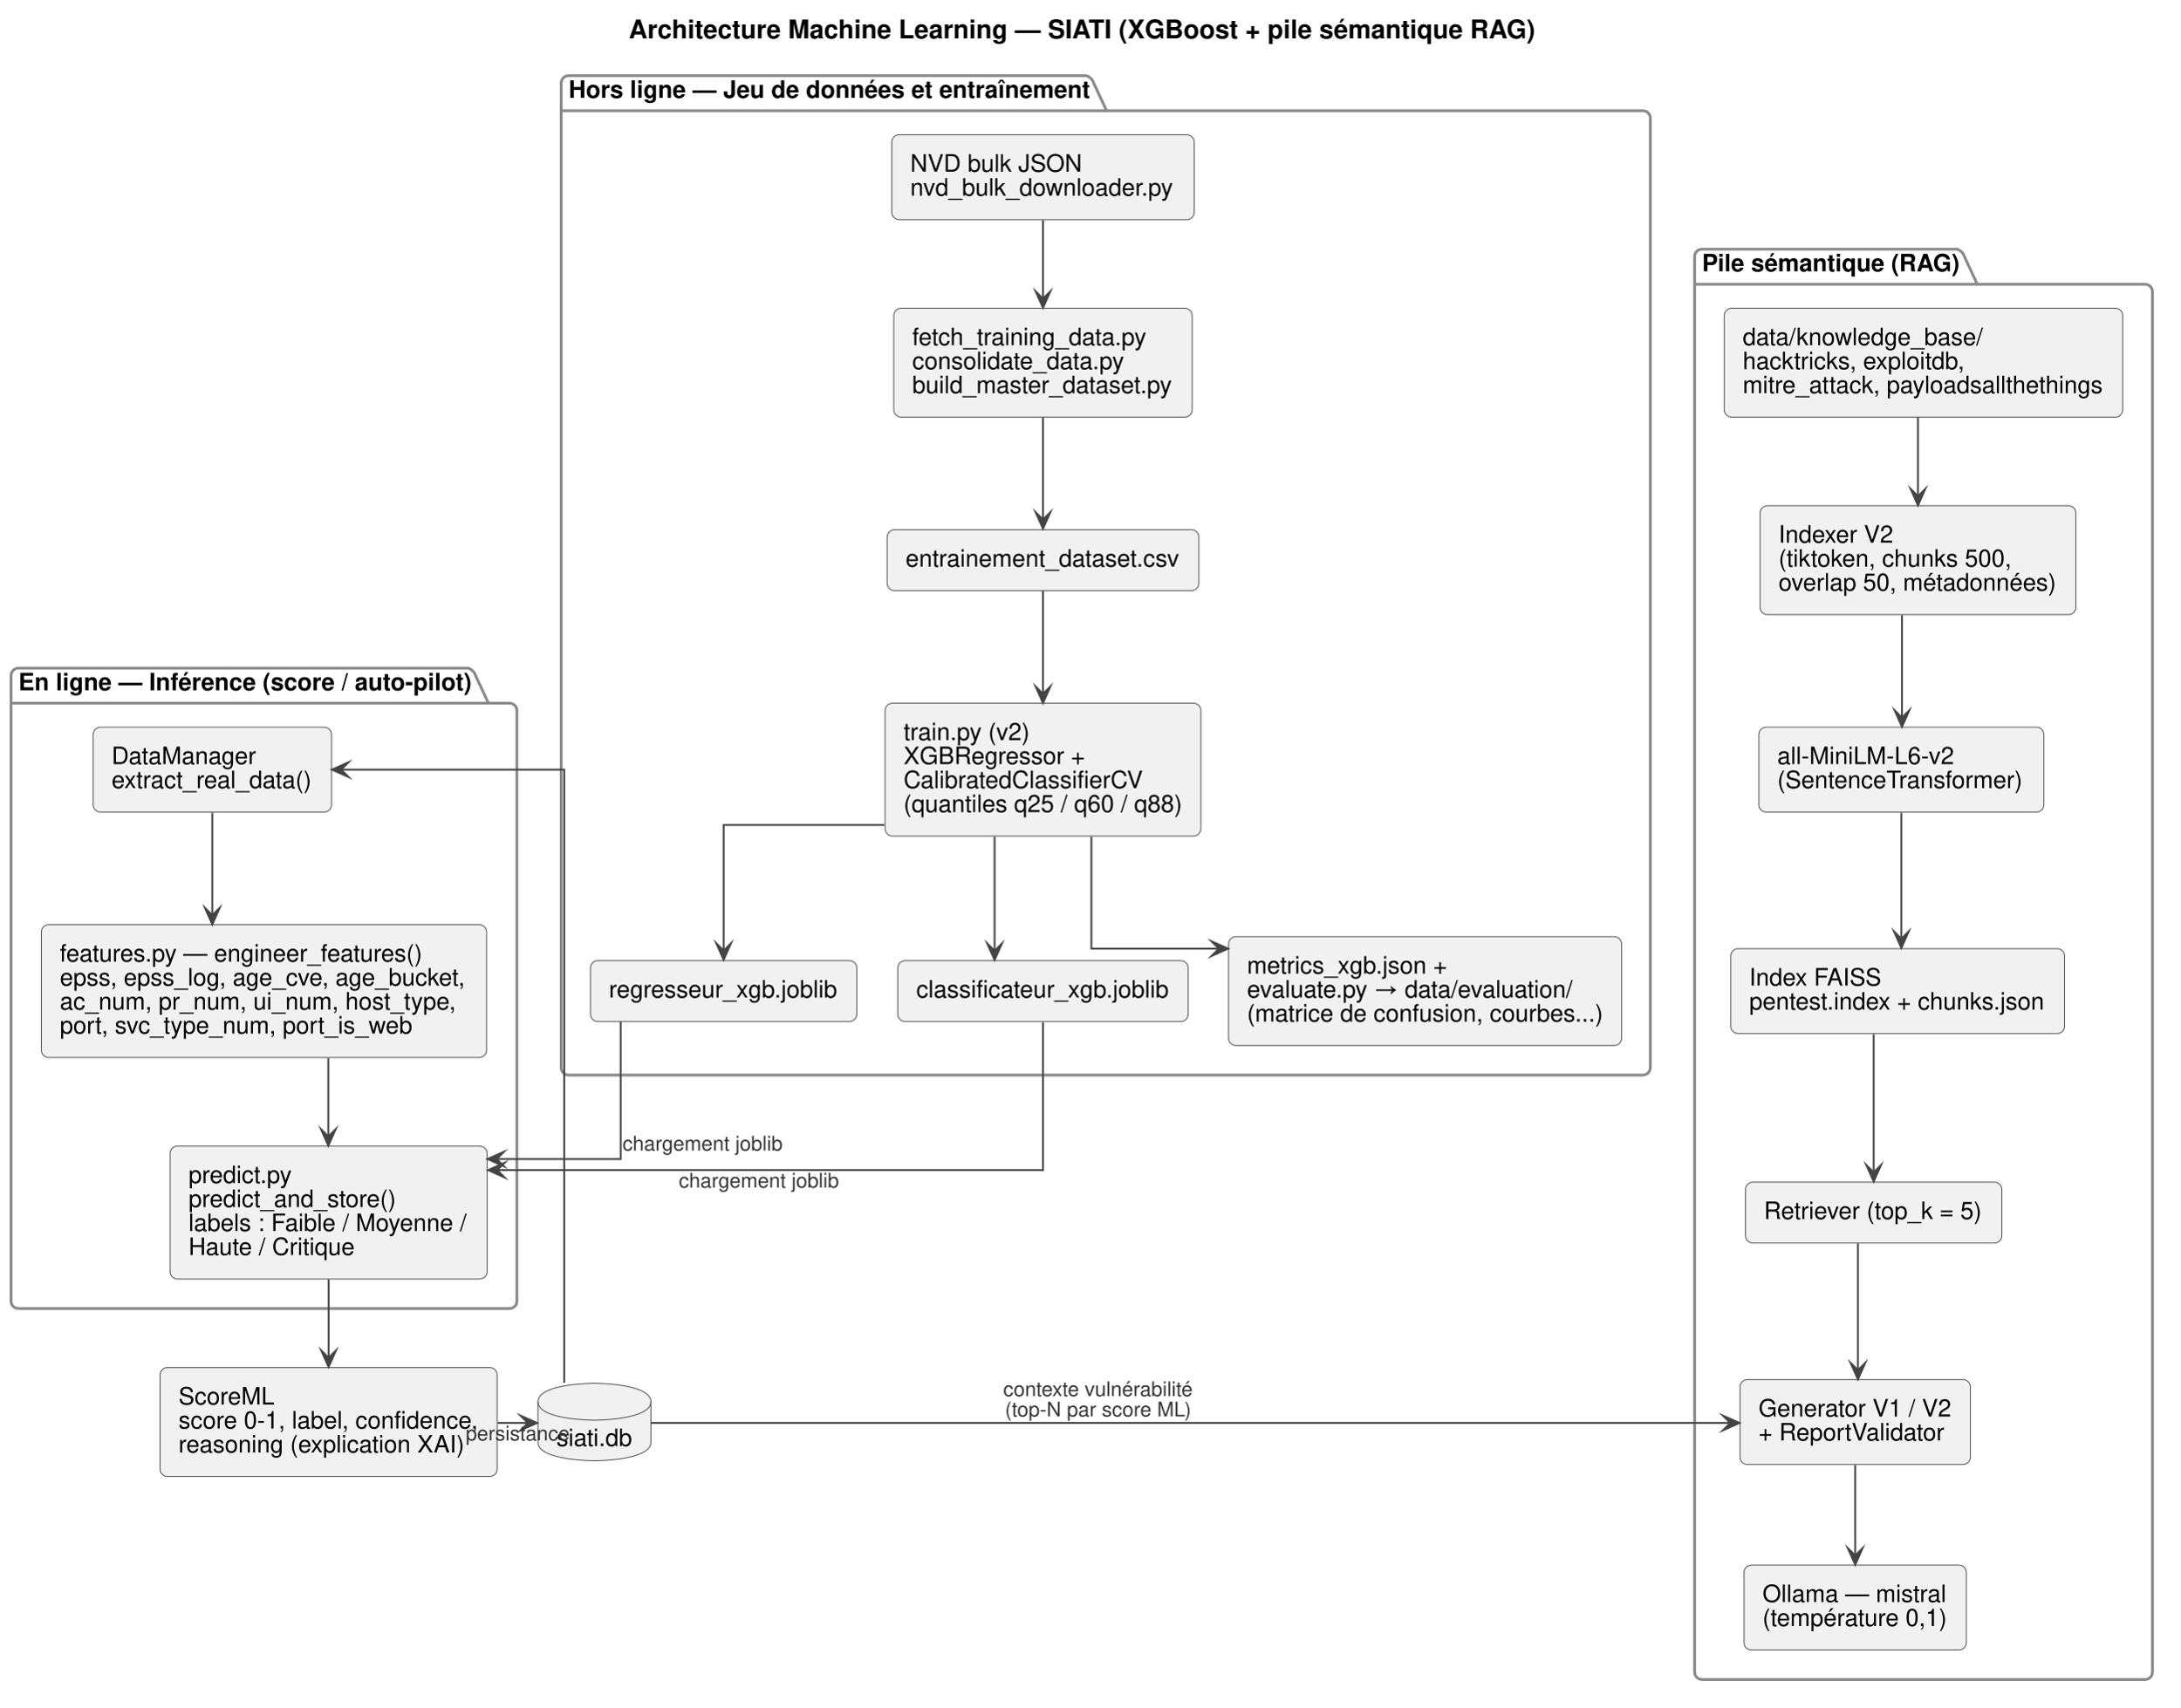
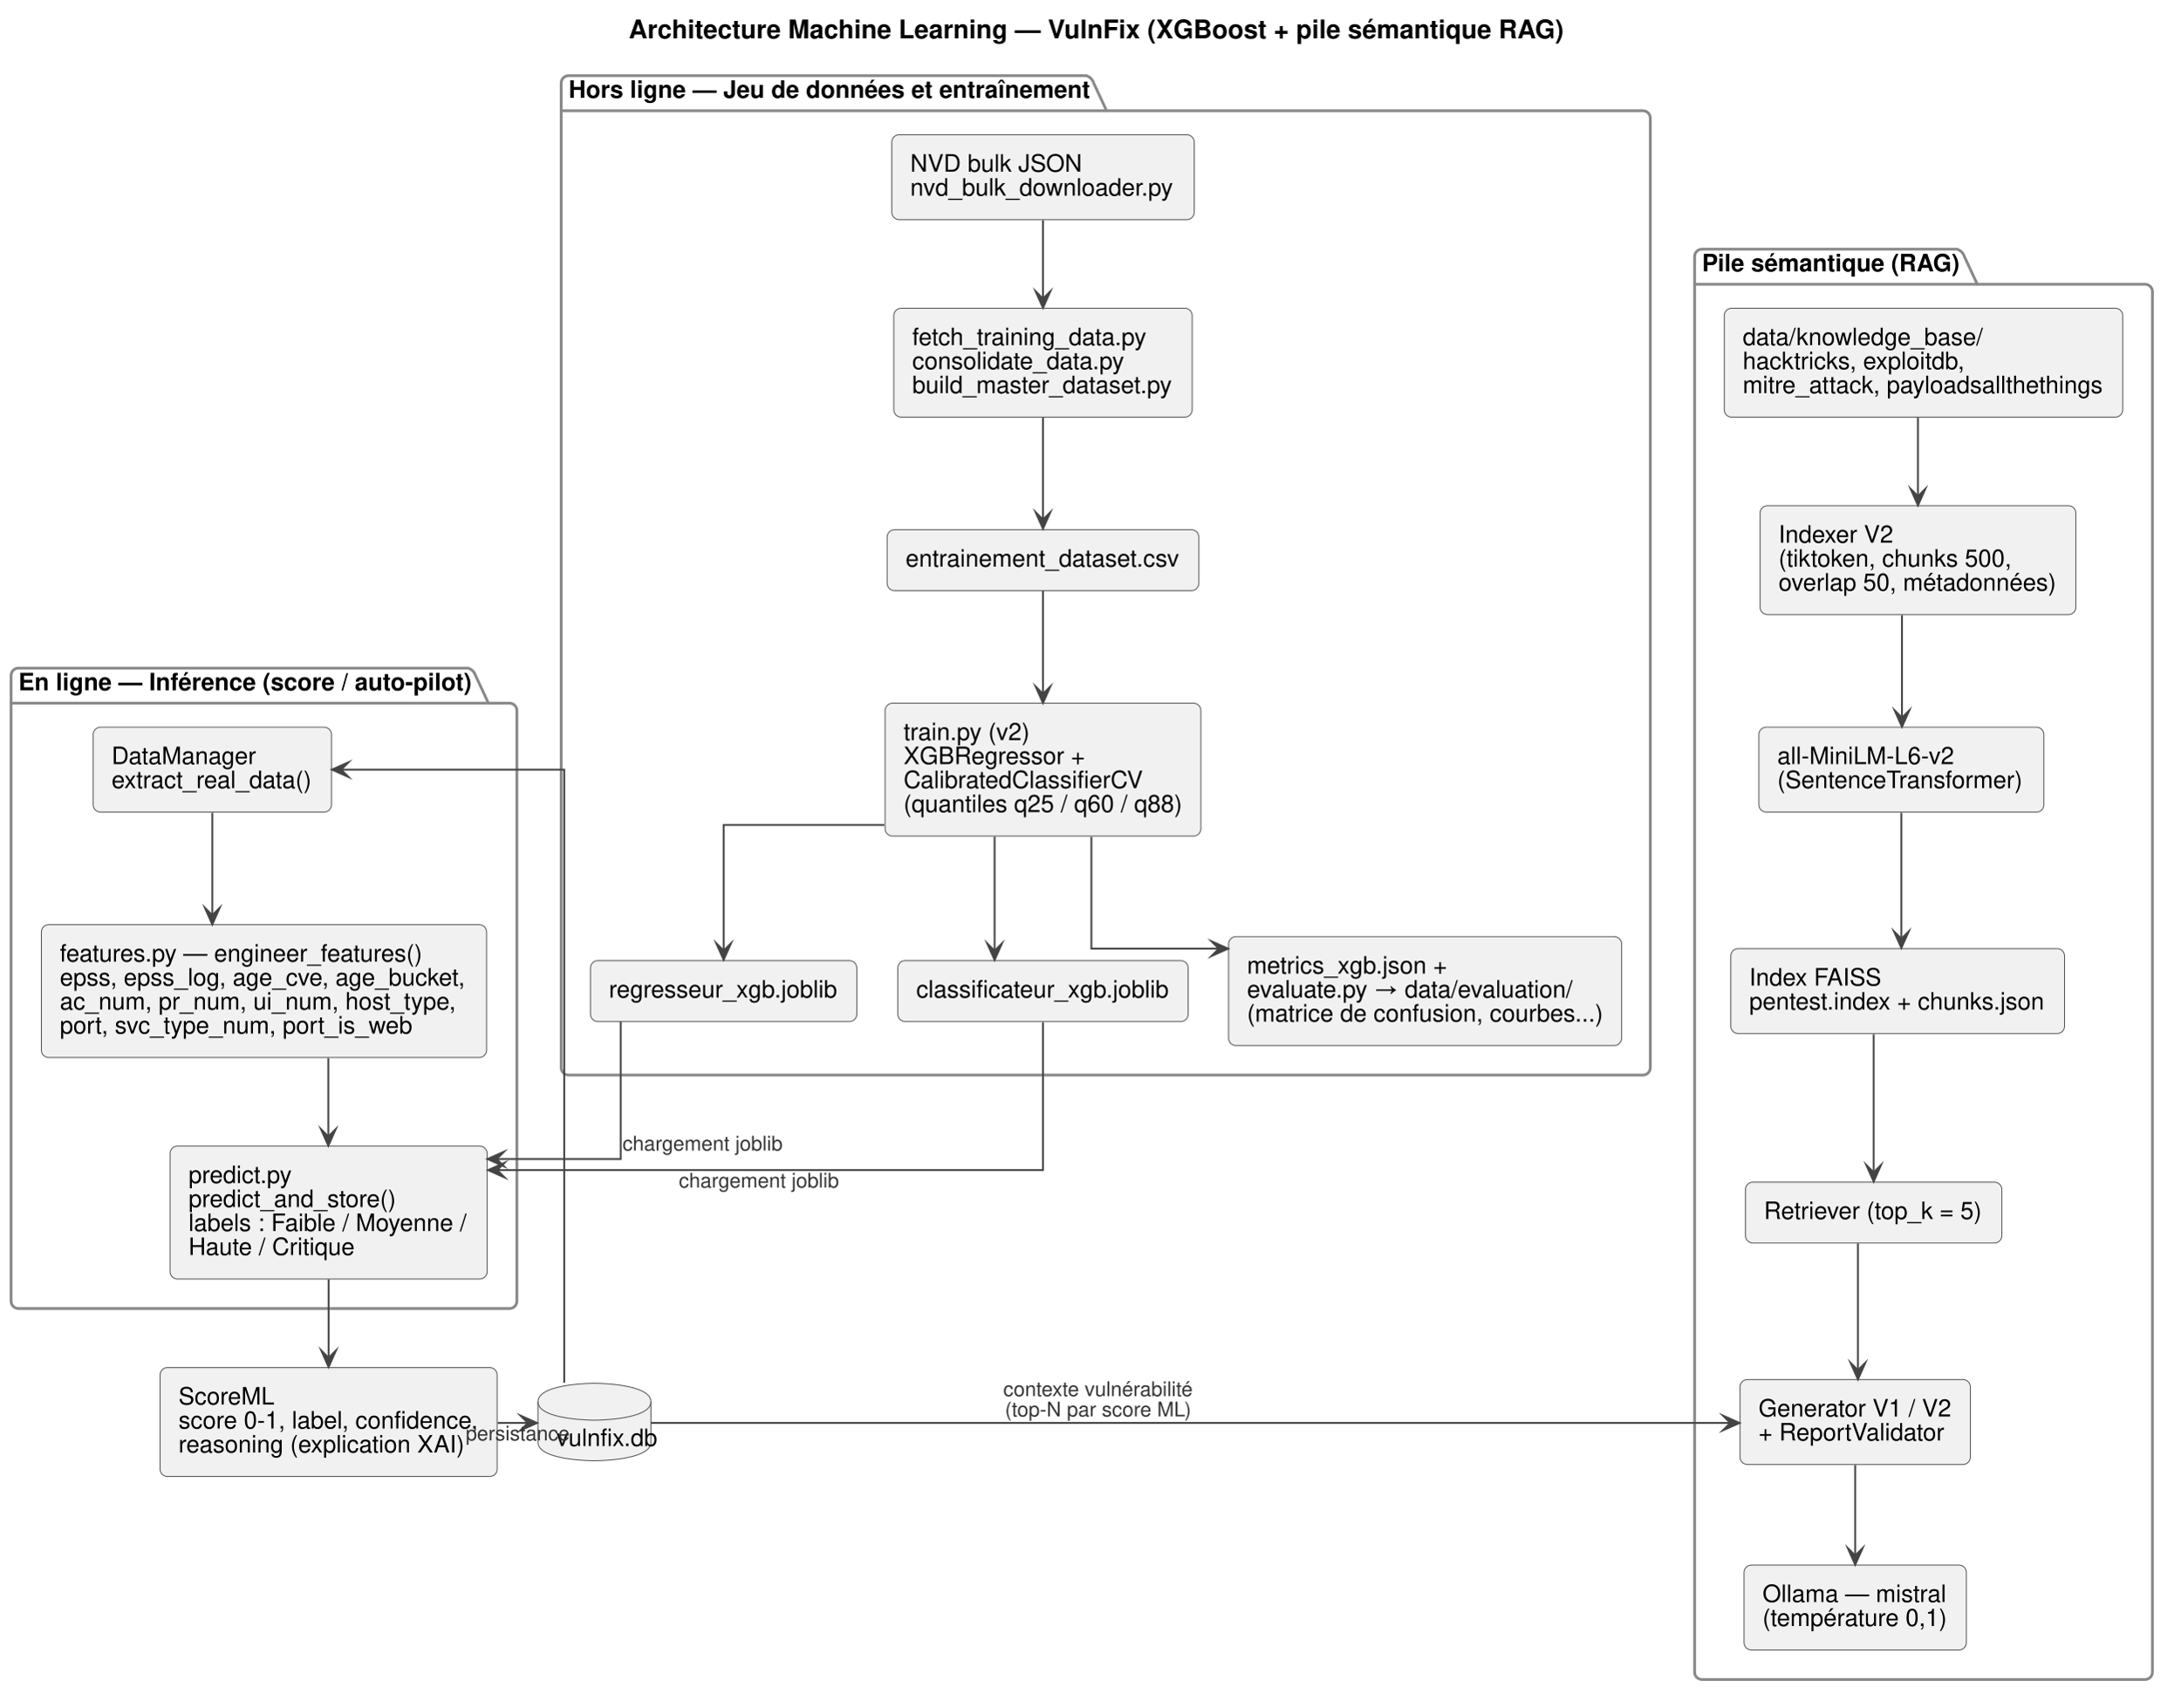
<svg xmlns="http://www.w3.org/2000/svg" contentStyleType="text/css" data-diagram-type="DESCRIPTION" height="925px" preserveAspectRatio="none" style="width:1181px;height:925px;background:#FFFFFF;" version="1.1" viewBox="0 0 1181 925" width="1181px" zoomAndPan="magnify">
  <defs />
  <g>
    <g class="title" data-source-line="1">
-       <text fill="#000000" font-family="Helvetica" font-size="14" font-weight="700" lengthAdjust="spacing" textLength="492.803" x="340.599" y="20.78">Architecture Machine Learning — SIATI (XGBoost + pile sémantique RAG)</text>
+       <text fill="#000000" font-family="Helvetica" font-size="14" font-weight="700" lengthAdjust="spacing" textLength="492.803" x="340.599" y="20.78">Architecture Machine Learning — VulnFix (XGBoost + pile sémantique RAG)</text>
    </g>
    <g class="cluster" data-qualified-name="Hors ligne . Jeu de donn.es et entra.nement" data-source-line="4" id="ent0001">
      <path d="M308,41 L588.452,41 A6,6 0 0 1 592.452,45 L599.452,60 L890,60 A4,4 0 0 1 894,64 L894,578.5 A4,4 0 0 1 890,582.5 L308,582.5 A4,4 0 0 1 304,578.5 L304,45 A4,4 0 0 1 308,41" fill="none" style="stroke:#888888;stroke-width:1.5;" />
      <line style="stroke:#888888;stroke-width:1.5;" x1="304" x2="599.452" y1="60" y2="60" />
      <text fill="#000000" font-family="Helvetica" font-size="13" font-weight="700" lengthAdjust="spacing" textLength="282.452" x="308" y="53.01">Hors ligne — Jeu de données et entraînement</text>
    </g>
    <g class="cluster" data-qualified-name="En ligne . Inf.rence .score . auto-pilot." data-source-line="14" id="ent0009">
      <path d="M10,362 L253.584,362 A6,6 0 0 1 257.584,366 L264.584,381 L276,381 A4,4 0 0 1 280,385 L280,705 A4,4 0 0 1 276,709 L10,709 A4,4 0 0 1 6,705 L6,366 A4,4 0 0 1 10,362" fill="none" style="stroke:#888888;stroke-width:1.5;" />
      <line style="stroke:#888888;stroke-width:1.5;" x1="6" x2="264.584" y1="381" y2="381" />
      <text fill="#000000" font-family="Helvetica" font-size="13" font-weight="700" lengthAdjust="spacing" textLength="245.584" x="10" y="374.01">En ligne — Inférence (score / auto-pilot)</text>
    </g>
    <g class="cluster" data-qualified-name="Pile s.mantique .RAG." data-source-line="23" id="ent0015">
      <path d="M922,135 L1060.137,135 A6,6 0 0 1 1064.137,139 L1071.137,154 L1162,154 A4,4 0 0 1 1166,158 L1166,906 A4,4 0 0 1 1162,910 L922,910 A4,4 0 0 1 918,906 L918,139 A4,4 0 0 1 922,135" fill="none" style="stroke:#888888;stroke-width:1.5;" />
      <line style="stroke:#888888;stroke-width:1.5;" x1="918" x2="1071.137" y1="154" y2="154" />
      <text fill="#000000" font-family="Helvetica" font-size="13" font-weight="700" lengthAdjust="spacing" textLength="140.137" x="922" y="147.01">Pile sémantique (RAG)</text>
    </g>
    <g class="entity" data-qualified-name="Hors ligne . Jeu de donn.es et entra.nement.BULK" data-source-line="5" id="ent0002">
      <rect fill="#F1F1F1" height="46" rx="4" ry="4" style="stroke:#555555;stroke-width:0.5;" width="163.825" x="483.09" y="73" />
      <text fill="#000000" font-family="Helvetica" font-size="13" lengthAdjust="spacing" textLength="93.19" x="493.09" y="93.01">NVD bulk JSON</text>
      <text fill="#000000" font-family="Helvetica" font-size="13" lengthAdjust="spacing" textLength="143.825" x="493.09" y="106.01">nvd_bulk_downloader.py</text>
    </g>
    <g class="entity" data-qualified-name="Hors ligne . Jeu de donn.es et entra.nement.FETCH" data-source-line="6" id="ent0003">
      <rect fill="#F1F1F1" height="59" rx="4" ry="4" style="stroke:#555555;stroke-width:0.5;" width="161.642" x="484.18" y="167" />
      <text fill="#000000" font-family="Helvetica" font-size="13" lengthAdjust="spacing" textLength="127.924" x="494.18" y="187.01">fetch_training_data.py</text>
      <text fill="#000000" font-family="Helvetica" font-size="13" lengthAdjust="spacing" textLength="115.642" x="494.18" y="200.01">consolidate_data.py</text>
      <text fill="#000000" font-family="Helvetica" font-size="13" lengthAdjust="spacing" textLength="141.642" x="494.18" y="213.01">build_master_dataset.py</text>
    </g>
    <g class="entity" data-qualified-name="Hors ligne . Jeu de donn.es et entra.nement.CSV" data-source-line="7" id="ent0004">
      <rect fill="#F1F1F1" height="33" rx="4" ry="4" style="stroke:#555555;stroke-width:0.5;" width="168.865" x="480.57" y="287" />
      <text fill="#000000" font-family="Helvetica" font-size="13" lengthAdjust="spacing" textLength="148.865" x="490.57" y="307.01">entrainement_dataset.csv</text>
    </g>
    <g class="entity" data-qualified-name="Hors ligne . Jeu de donn.es et entra.nement.TRAIN" data-source-line="8" id="ent0005">
      <rect fill="#F1F1F1" height="72" rx="4" ry="4" style="stroke:#555555;stroke-width:0.5;" width="171.049" x="479.48" y="381" />
      <text fill="#000000" font-family="Helvetica" font-size="13" lengthAdjust="spacing" textLength="68.631" x="489.48" y="401.01">train.py (v2)</text>
      <text fill="#000000" font-family="Helvetica" font-size="13" lengthAdjust="spacing" textLength="98.624" x="489.48" y="414.01">XGBRegressor +</text>
      <text fill="#000000" font-family="Helvetica" font-size="13" lengthAdjust="spacing" textLength="130.768" x="489.48" y="427.01">CalibratedClassifierCV</text>
      <text fill="#000000" font-family="Helvetica" font-size="13" lengthAdjust="spacing" textLength="151.049" x="489.48" y="440.01">(quantiles q25 / q60 / q88)</text>
    </g>
    <g class="entity" data-qualified-name="Hors ligne . Jeu de donn.es et entra.nement.REG" data-source-line="9" id="ent0006">
      <rect fill="#F1F1F1" height="33" rx="4" ry="4" style="stroke:#555555;stroke-width:0.5;" width="144.293" x="319.85" y="520.5" />
      <text fill="#000000" font-family="Helvetica" font-size="13" lengthAdjust="spacing" textLength="124.293" x="329.85" y="540.51">regresseur_xgb.joblib</text>
    </g>
    <g class="entity" data-qualified-name="Hors ligne . Jeu de donn.es et entra.nement.CLF" data-source-line="10" id="ent0007">
      <rect fill="#F1F1F1" height="33" rx="4" ry="4" style="stroke:#555555;stroke-width:0.5;" width="157.293" x="486.35" y="520.5" />
      <text fill="#000000" font-family="Helvetica" font-size="13" lengthAdjust="spacing" textLength="137.293" x="496.35" y="540.51">classificateur_xgb.joblib</text>
    </g>
    <g class="entity" data-qualified-name="Hors ligne . Jeu de donn.es et entra.nement.METR" data-source-line="11" id="ent0008">
      <rect fill="#F1F1F1" height="59" rx="4" ry="4" style="stroke:#555555;stroke-width:0.5;" width="212.918" x="665.54" y="507.5" />
      <text fill="#000000" font-family="Helvetica" font-size="13" lengthAdjust="spacing" textLength="108.742" x="675.54" y="527.51">metrics_xgb.json +</text>
      <text fill="#000000" font-family="Helvetica" font-size="13" lengthAdjust="spacing" textLength="178.509" x="675.54" y="540.51">evaluate.py → data/evaluation/</text>
      <text fill="#000000" font-family="Helvetica" font-size="13" lengthAdjust="spacing" textLength="192.918" x="675.54" y="553.51">(matrice de confusion, courbes...)</text>
    </g>
    <g class="entity" data-qualified-name="En ligne . Inf.rence .score . auto-pilot..DM" data-source-line="15" id="ent0010">
      <rect fill="#F1F1F1" height="46" rx="4" ry="4" style="stroke:#555555;stroke-width:0.5;" width="129.11" x="50.45" y="394" />
      <text fill="#000000" font-family="Helvetica" font-size="13" lengthAdjust="spacing" textLength="78.768" x="60.45" y="414.01">DataManager</text>
      <text fill="#000000" font-family="Helvetica" font-size="13" lengthAdjust="spacing" textLength="109.11" x="60.45" y="427.01">extract_real_data()</text>
    </g>
    <g class="entity" data-qualified-name="En ligne . Inf.rence .score . auto-pilot..FEAT" data-source-line="16" id="ent0011">
      <rect fill="#F1F1F1" height="72" rx="4" ry="4" style="stroke:#555555;stroke-width:0.5;" width="241.152" x="22.42" y="501" />
      <text fill="#000000" font-family="Helvetica" font-size="13" lengthAdjust="spacing" textLength="197.996" x="32.42" y="521.01">features.py — engineer_features()</text>
      <text fill="#000000" font-family="Helvetica" font-size="13" lengthAdjust="spacing" textLength="221.152" x="32.42" y="534.01">epss, epss_log, age_cve, age_bucket,</text>
      <text fill="#000000" font-family="Helvetica" font-size="13" lengthAdjust="spacing" textLength="214.621" x="32.42" y="547.01">ac_num, pr_num, ui_num, host_type,</text>
      <text fill="#000000" font-family="Helvetica" font-size="13" lengthAdjust="spacing" textLength="190.766" x="32.42" y="560.01">port, svc_type_num, port_is_web</text>
    </g>
    <g class="entity" data-qualified-name="En ligne . Inf.rence .score . auto-pilot..PRED" data-source-line="17" id="ent0012">
      <rect fill="#F1F1F1" height="72" rx="4" ry="4" style="stroke:#555555;stroke-width:0.5;" width="171.747" x="92.13" y="621" />
      <text fill="#000000" font-family="Helvetica" font-size="13" lengthAdjust="spacing" textLength="56.361" x="102.13" y="641.01">predict.py</text>
      <text fill="#000000" font-family="Helvetica" font-size="13" lengthAdjust="spacing" textLength="112.728" x="102.13" y="654.01">predict_and_store()</text>
      <text fill="#000000" font-family="Helvetica" font-size="13" lengthAdjust="spacing" textLength="151.747" x="102.13" y="667.01">labels : Faible / Moyenne /</text>
      <text fill="#000000" font-family="Helvetica" font-size="13" lengthAdjust="spacing" textLength="90.321" x="102.13" y="680.01">Haute / Critique</text>
    </g>
    <g class="entity" data-qualified-name="Pile s.mantique .RAG..KB" data-source-line="24" id="ent0016">
      <rect fill="#F1F1F1" height="59" rx="4" ry="4" style="stroke:#555555;stroke-width:0.5;" width="215.832" x="934.08" y="167" />
      <text fill="#000000" font-family="Helvetica" font-size="13" lengthAdjust="spacing" textLength="130.102" x="944.08" y="187.01">data/knowledge_base/</text>
      <text fill="#000000" font-family="Helvetica" font-size="13" lengthAdjust="spacing" textLength="120.663" x="944.08" y="200.01">hacktricks, exploitdb,</text>
      <text fill="#000000" font-family="Helvetica" font-size="13" lengthAdjust="spacing" textLength="195.832" x="944.08" y="213.01">mitre_attack, payloadsallthethings</text>
    </g>
    <g class="entity" data-qualified-name="Pile s.mantique .RAG..IDX" data-source-line="25" id="ent0017">
      <rect fill="#F1F1F1" height="59" rx="4" ry="4" style="stroke:#555555;stroke-width:0.5;" width="171.042" x="953.48" y="274" />
      <text fill="#000000" font-family="Helvetica" font-size="13" lengthAdjust="spacing" textLength="62.873" x="963.48" y="294.01">Indexer V2</text>
      <text fill="#000000" font-family="Helvetica" font-size="13" lengthAdjust="spacing" textLength="126.458" x="963.48" y="307.01">(tiktoken, chunks 500,</text>
      <text fill="#000000" font-family="Helvetica" font-size="13" lengthAdjust="spacing" textLength="151.042" x="963.48" y="320.01">overlap 50, métadonnées)</text>
    </g>
    <g class="entity" data-qualified-name="Pile s.mantique .RAG..EMB" data-source-line="26" id="ent0018">
      <rect fill="#F1F1F1" height="46" rx="4" ry="4" style="stroke:#555555;stroke-width:0.5;" width="154.38" x="952.81" y="394" />
      <text fill="#000000" font-family="Helvetica" font-size="13" lengthAdjust="spacing" textLength="96.078" x="962.81" y="414.01">all-MiniLM-L6-v2</text>
      <text fill="#000000" font-family="Helvetica" font-size="13" lengthAdjust="spacing" textLength="134.38" x="962.81" y="427.01">(SentenceTransformer)</text>
    </g>
    <g class="entity" data-qualified-name="Pile s.mantique .RAG..FAISS" data-source-line="27" id="ent0019">
      <rect fill="#F1F1F1" height="46" rx="4" ry="4" style="stroke:#555555;stroke-width:0.5;" width="180.799" x="937.6" y="514" />
      <text fill="#000000" font-family="Helvetica" font-size="13" lengthAdjust="spacing" textLength="72.979" x="947.6" y="534.01">Index FAISS</text>
      <text fill="#000000" font-family="Helvetica" font-size="13" lengthAdjust="spacing" textLength="160.799" x="947.6" y="547.01">pentest.index + chunks.json</text>
    </g>
    <g class="entity" data-qualified-name="Pile s.mantique .RAG..RET" data-source-line="28" id="ent0020">
      <rect fill="#F1F1F1" height="33" rx="4" ry="4" style="stroke:#555555;stroke-width:0.5;" width="138.853" x="945.57" y="640.5" />
      <text fill="#000000" font-family="Helvetica" font-size="13" lengthAdjust="spacing" textLength="118.853" x="955.57" y="660.51">Retriever (top_k = 5)</text>
    </g>
    <g class="entity" data-qualified-name="Pile s.mantique .RAG..GEN" data-source-line="29" id="ent0021">
      <rect fill="#F1F1F1" height="46" rx="4" ry="4" style="stroke:#555555;stroke-width:0.5;" width="124.781" x="942.61" y="747.5" />
      <text fill="#000000" font-family="Helvetica" font-size="13" lengthAdjust="spacing" textLength="104.781" x="952.61" y="767.51">Generator V1 / V2</text>
      <text fill="#000000" font-family="Helvetica" font-size="13" lengthAdjust="spacing" textLength="101.531" x="952.61" y="780.51">+ ReportValidator</text>
    </g>
    <g class="entity" data-qualified-name="Pile s.mantique .RAG..OLLAMA" data-source-line="30" id="ent0022">
      <rect fill="#F1F1F1" height="46" rx="4" ry="4" style="stroke:#555555;stroke-width:0.5;" width="120.433" x="944.78" y="848" />
      <text fill="#000000" font-family="Helvetica" font-size="13" lengthAdjust="spacing" textLength="99.677" x="954.78" y="868.01">Ollama — mistral</text>
      <text fill="#000000" font-family="Helvetica" font-size="13" lengthAdjust="spacing" textLength="100.433" x="954.78" y="881.01">(température 0,1)</text>
    </g>
    <g class="entity" data-qualified-name="DB" data-source-line="20" id="ent0013">
      <path d="M291.41,759.5 C291.41,749.5 322.005,749.5 322.005,749.5 C322.005,749.5 352.6,749.5 352.6,759.5 L352.6,781.5 C352.6,791.5 322.005,791.5 322.005,791.5 C322.005,791.5 291.41,791.5 291.41,781.5 L291.41,759.5" fill="#F1F1F1" style="stroke:#555555;stroke-width:0.5;" />
      <path d="M291.41,759.5 C291.41,769.5 322.005,769.5 322.005,769.5 C322.005,769.5 352.6,769.5 352.6,759.5" fill="none" style="stroke:#555555;stroke-width:0.5;" />
-       <text fill="#000000" font-family="Helvetica" font-size="13" lengthAdjust="spacing" textLength="41.19" x="301.41" y="783.51">siati.db</text>
+       <text fill="#000000" font-family="Helvetica" font-size="13" lengthAdjust="spacing" textLength="41.19" x="301.41" y="783.51">vulnfix.db</text>
    </g>
    <g class="entity" data-qualified-name="SCORE" data-source-line="21" id="ent0014">
      <rect fill="#F1F1F1" height="59" rx="4" ry="4" style="stroke:#555555;stroke-width:0.5;" width="182.595" x="86.7" y="741" />
      <text fill="#000000" font-family="Helvetica" font-size="13" lengthAdjust="spacing" textLength="52.019" x="96.7" y="761.01">ScoreML</text>
      <text fill="#000000" font-family="Helvetica" font-size="13" lengthAdjust="spacing" textLength="162.595" x="96.7" y="774.01">score 0-1, label, confidence,</text>
      <text fill="#000000" font-family="Helvetica" font-size="13" lengthAdjust="spacing" textLength="155.359" x="96.7" y="787.01">reasoning (explication XAI)</text>
    </g>
    <g class="link" data-entity-1="ent0002" data-entity-2="ent0003" data-link-type="dependency" data-source-line="34" id="lnk23">
      <path d="M565,119.31 C565,133.46 565,146.65 565,161.82" fill="none" id="BULK-to-FETCH" style="stroke:#444444;stroke-width:1;" />
      <polygon fill="#444444" points="565,166.82,569,157.82,565,161.82,561,157.82,565,166.82" style="stroke:#444444;stroke-width:1;stroke-linejoin:miter;stroke-miterlimit:10;" />
    </g>
    <g class="link" data-entity-1="ent0003" data-entity-2="ent0004" data-link-type="dependency" data-source-line="35" id="lnk24">
      <path d="M565,226.31 C565,245.72 565,265.36 565,281.51" fill="none" id="FETCH-to-CSV" style="stroke:#444444;stroke-width:1;" />
      <polygon fill="#444444" points="565,286.51,569,277.51,565,281.51,561,277.51,565,286.51" style="stroke:#444444;stroke-width:1;stroke-linejoin:miter;stroke-miterlimit:10;" />
    </g>
    <g class="link" data-entity-1="ent0004" data-entity-2="ent0005" data-link-type="dependency" data-source-line="36" id="lnk25">
      <path d="M565,320.25 C565,336.16 565,355.6 565,375.94" fill="none" id="CSV-to-TRAIN" style="stroke:#444444;stroke-width:1;" />
      <polygon fill="#444444" points="565,380.94,569,371.94,565,375.94,561,371.94,565,380.94" style="stroke:#444444;stroke-width:1;stroke-linejoin:miter;stroke-miterlimit:10;" />
    </g>
    <g class="link" data-entity-1="ent0005" data-entity-2="ent0006" data-link-type="dependency" data-source-line="37" id="lnk26">
      <path d="M479.01,447 C435.59,447 392,447 392,447 C392,447 392,489 392,515.07" fill="none" id="TRAIN-to-REG" style="stroke:#444444;stroke-width:1;" />
      <polygon fill="#444444" points="392,520.07,396,511.07,392,515.07,388,511.07,392,520.07" style="stroke:#444444;stroke-width:1;stroke-linejoin:miter;stroke-miterlimit:10;" />
    </g>
    <g class="link" data-entity-1="ent0005" data-entity-2="ent0007" data-link-type="dependency" data-source-line="38" id="lnk27">
      <path d="M538.78,453.33 C538.78,475.54 538.78,497.91 538.78,515.16" fill="none" id="TRAIN-to-CLF" style="stroke:#444444;stroke-width:1;" />
      <polygon fill="#444444" points="538.78,520.16,542.78,511.16,538.78,515.16,534.78,511.16,538.78,520.16" style="stroke:#444444;stroke-width:1;stroke-linejoin:miter;stroke-miterlimit:10;" />
    </g>
    <g class="link" data-entity-1="ent0005" data-entity-2="ent0008" data-link-type="dependency" data-source-line="39" id="lnk28">
      <path d="M591.22,453.4 C591.22,480.92 591.22,514 591.22,514 C591.22,514 621.13,514 660.27,514" fill="none" id="TRAIN-to-METR" style="stroke:#444444;stroke-width:1;" />
      <polygon fill="#444444" points="665.27,514,656.27,510,660.27,514,656.27,518,665.27,514" style="stroke:#444444;stroke-width:1;stroke-linejoin:miter;stroke-miterlimit:10;" />
    </g>
    <g class="link" data-entity-1="ent0013" data-entity-2="ent0010" data-link-type="dependency" data-source-line="42" id="lnk29">
      <path d="M305.63,749.18 C305.63,672.76 305.63,417 305.63,417 C305.63,417 240.07,417 184.8,417" fill="none" id="DB-to-DM" style="stroke:#444444;stroke-width:1;" />
      <polygon fill="#444444" points="179.8,417,188.8,421,184.8,417,188.8,413,179.8,417" style="stroke:#444444;stroke-width:1;stroke-linejoin:miter;stroke-miterlimit:10;" />
    </g>
    <g class="link" data-entity-1="ent0010" data-entity-2="ent0011" data-link-type="dependency" data-source-line="43" id="lnk30">
      <path d="M115,440.42 C115,457.61 115,476.27 115,495.88" fill="none" id="DM-to-FEAT" style="stroke:#444444;stroke-width:1;" />
      <polygon fill="#444444" points="115,500.88,119,491.88,115,495.88,111,491.88,115,500.88" style="stroke:#444444;stroke-width:1;stroke-linejoin:miter;stroke-miterlimit:10;" />
    </g>
    <g class="link" data-entity-1="ent0011" data-entity-2="ent0012" data-link-type="dependency" data-source-line="44" id="lnk31">
      <path d="M177.85,573.33 C177.85,588.37 177.85,600.77 177.85,615.79" fill="none" id="FEAT-to-PRED" style="stroke:#444444;stroke-width:1;" />
      <polygon fill="#444444" points="177.85,620.79,181.85,611.79,177.85,615.79,173.85,611.79,177.85,620.79" style="stroke:#444444;stroke-width:1;stroke-linejoin:miter;stroke-miterlimit:10;" />
    </g>
    <g class="link" data-entity-1="ent0006" data-entity-2="ent0012" data-link-type="dependency" data-source-line="45" id="lnk32">
      <path d="M336.22,553.69 C336.22,579.96 336.22,628 336.22,628 C336.22,628 306.17,628 269.06,628" fill="none" id="REG-to-PRED" style="stroke:#444444;stroke-width:1;" />
      <polygon fill="#444444" points="264.06,628,273.06,632,269.06,628,273.06,624,264.06,628" style="stroke:#444444;stroke-width:1;stroke-linejoin:miter;stroke-miterlimit:10;" />
      <text fill="#333333" font-family="Helvetica" font-size="11" lengthAdjust="spacing" textLength="86.829" x="337.22" y="623.4">chargement joblib</text>
    </g>
    <g class="link" data-entity-1="ent0007" data-entity-2="ent0012" data-link-type="dependency" data-source-line="46" id="lnk33">
      <path d="M565,553.9 C565,581.69 565,634 565,634 C565,634 383.43,634 269.37,634" fill="none" id="CLF-to-PRED" style="stroke:#444444;stroke-width:1;" />
      <polygon fill="#444444" points="264.37,634,273.37,638,269.37,634,273.37,630,264.37,634" style="stroke:#444444;stroke-width:1;stroke-linejoin:miter;stroke-miterlimit:10;" />
      <text fill="#333333" font-family="Helvetica" font-size="11" lengthAdjust="spacing" textLength="86.829" x="367.74" y="643.47">chargement joblib</text>
    </g>
    <g class="link" data-entity-1="ent0012" data-entity-2="ent0014" data-link-type="dependency" data-source-line="47" id="lnk34">
      <path d="M178,693.22 C178,708.53 178,721.15 178,735.69" fill="none" id="PRED-to-SCORE" style="stroke:#444444;stroke-width:1;" />
      <polygon fill="#444444" points="178,740.69,182,731.69,178,735.69,174,731.69,178,740.69" style="stroke:#444444;stroke-width:1;stroke-linejoin:miter;stroke-miterlimit:10;" />
    </g>
    <g class="link" data-entity-1="ent0014" data-entity-2="ent0013" data-link-type="dependency" data-source-line="48" id="lnk35">
      <path d="M269.61,771 C277.15,771 279.38,771 285.94,771" fill="none" id="SCORE-to-DB" style="stroke:#444444;stroke-width:1;" />
      <polygon fill="#444444" points="290.94,771,281.94,767,285.94,771,281.94,775,290.94,771" style="stroke:#444444;stroke-width:1;stroke-linejoin:miter;stroke-miterlimit:10;" />
      <text fill="#333333" font-family="Helvetica" font-size="11" lengthAdjust="spacing" textLength="56.252" x="252.27" y="780.47">persistance</text>
    </g>
    <g class="link" data-entity-1="ent0016" data-entity-2="ent0017" data-link-type="dependency" data-source-line="51" id="lnk36">
      <path d="M1039,226.31 C1039,241.15 1039,254.04 1039,268.85" fill="none" id="KB-to-IDX" style="stroke:#444444;stroke-width:1;" />
      <polygon fill="#444444" points="1039,273.85,1043,264.85,1039,268.85,1035,264.85,1039,273.85" style="stroke:#444444;stroke-width:1;stroke-linejoin:miter;stroke-miterlimit:10;" />
    </g>
    <g class="link" data-entity-1="ent0017" data-entity-2="ent0018" data-link-type="dependency" data-source-line="52" id="lnk37">
      <path d="M1030.33,333.32 C1030.33,352.24 1030.33,371.35 1030.33,388.83" fill="none" id="IDX-to-EMB" style="stroke:#444444;stroke-width:1;" />
      <polygon fill="#444444" points="1030.33,393.83,1034.33,384.83,1030.33,388.83,1026.33,384.83,1030.33,393.83" style="stroke:#444444;stroke-width:1;stroke-linejoin:miter;stroke-miterlimit:10;" />
    </g>
    <g class="link" data-entity-1="ent0018" data-entity-2="ent0019" data-link-type="dependency" data-source-line="53" id="lnk38">
      <path d="M1030,440.42 C1030,461.57 1030,487.51 1030,508.64" fill="none" id="EMB-to-FAISS" style="stroke:#444444;stroke-width:1;" />
      <polygon fill="#444444" points="1030,513.64,1034,504.64,1030,508.64,1026,504.64,1030,513.64" style="stroke:#444444;stroke-width:1;stroke-linejoin:miter;stroke-miterlimit:10;" />
    </g>
    <g class="link" data-entity-1="ent0019" data-entity-2="ent0020" data-link-type="dependency" data-source-line="54" id="lnk39">
      <path d="M1015,560.42 C1015,583.89 1015,614.42 1015,635.21" fill="none" id="FAISS-to-RET" style="stroke:#444444;stroke-width:1;" />
      <polygon fill="#444444" points="1015,640.21,1019,631.21,1015,635.21,1011,631.21,1015,640.21" style="stroke:#444444;stroke-width:1;stroke-linejoin:miter;stroke-miterlimit:10;" />
    </g>
    <g class="link" data-entity-1="ent0020" data-entity-2="ent0021" data-link-type="dependency" data-source-line="55" id="lnk40">
      <path d="M1006.48,673.75 C1006.48,693.23 1006.48,720.52 1006.48,742.39" fill="none" id="RET-to-GEN" style="stroke:#444444;stroke-width:1;" />
      <polygon fill="#444444" points="1006.48,747.39,1010.48,738.39,1006.48,742.39,1002.48,738.39,1006.48,747.39" style="stroke:#444444;stroke-width:1;stroke-linejoin:miter;stroke-miterlimit:10;" />
    </g>
    <g class="link" data-entity-1="ent0021" data-entity-2="ent0022" data-link-type="dependency" data-source-line="56" id="lnk41">
      <path d="M1005,793.81 C1005,810.05 1005,826.61 1005,842.82" fill="none" id="GEN-to-OLLAMA" style="stroke:#444444;stroke-width:1;" />
      <polygon fill="#444444" points="1005,847.82,1009,838.82,1005,842.82,1001,838.82,1005,847.82" style="stroke:#444444;stroke-width:1;stroke-linejoin:miter;stroke-miterlimit:10;" />
    </g>
    <g class="link" data-entity-1="ent0013" data-entity-2="ent0021" data-link-type="dependency" data-source-line="57" id="lnk42">
      <path d="M352.67,771 C457.09,771 795.08,771 937.32,771" fill="none" id="DB-to-GEN" style="stroke:#444444;stroke-width:1;" />
      <polygon fill="#444444" points="942.32,771,933.32,767,937.32,771,933.32,775,942.32,771" style="stroke:#444444;stroke-width:1;stroke-linejoin:miter;stroke-miterlimit:10;" />
      <text fill="#333333" font-family="Helvetica" font-size="11" lengthAdjust="spacing" textLength="103.34" x="543.5" y="756.47">contexte vulnérabilité</text>
      <text fill="#333333" font-family="Helvetica" font-size="11" lengthAdjust="spacing" textLength="101.471" x="544.435" y="767.47">(top-N par score ML)</text>
    </g>
  </g>
</svg>
